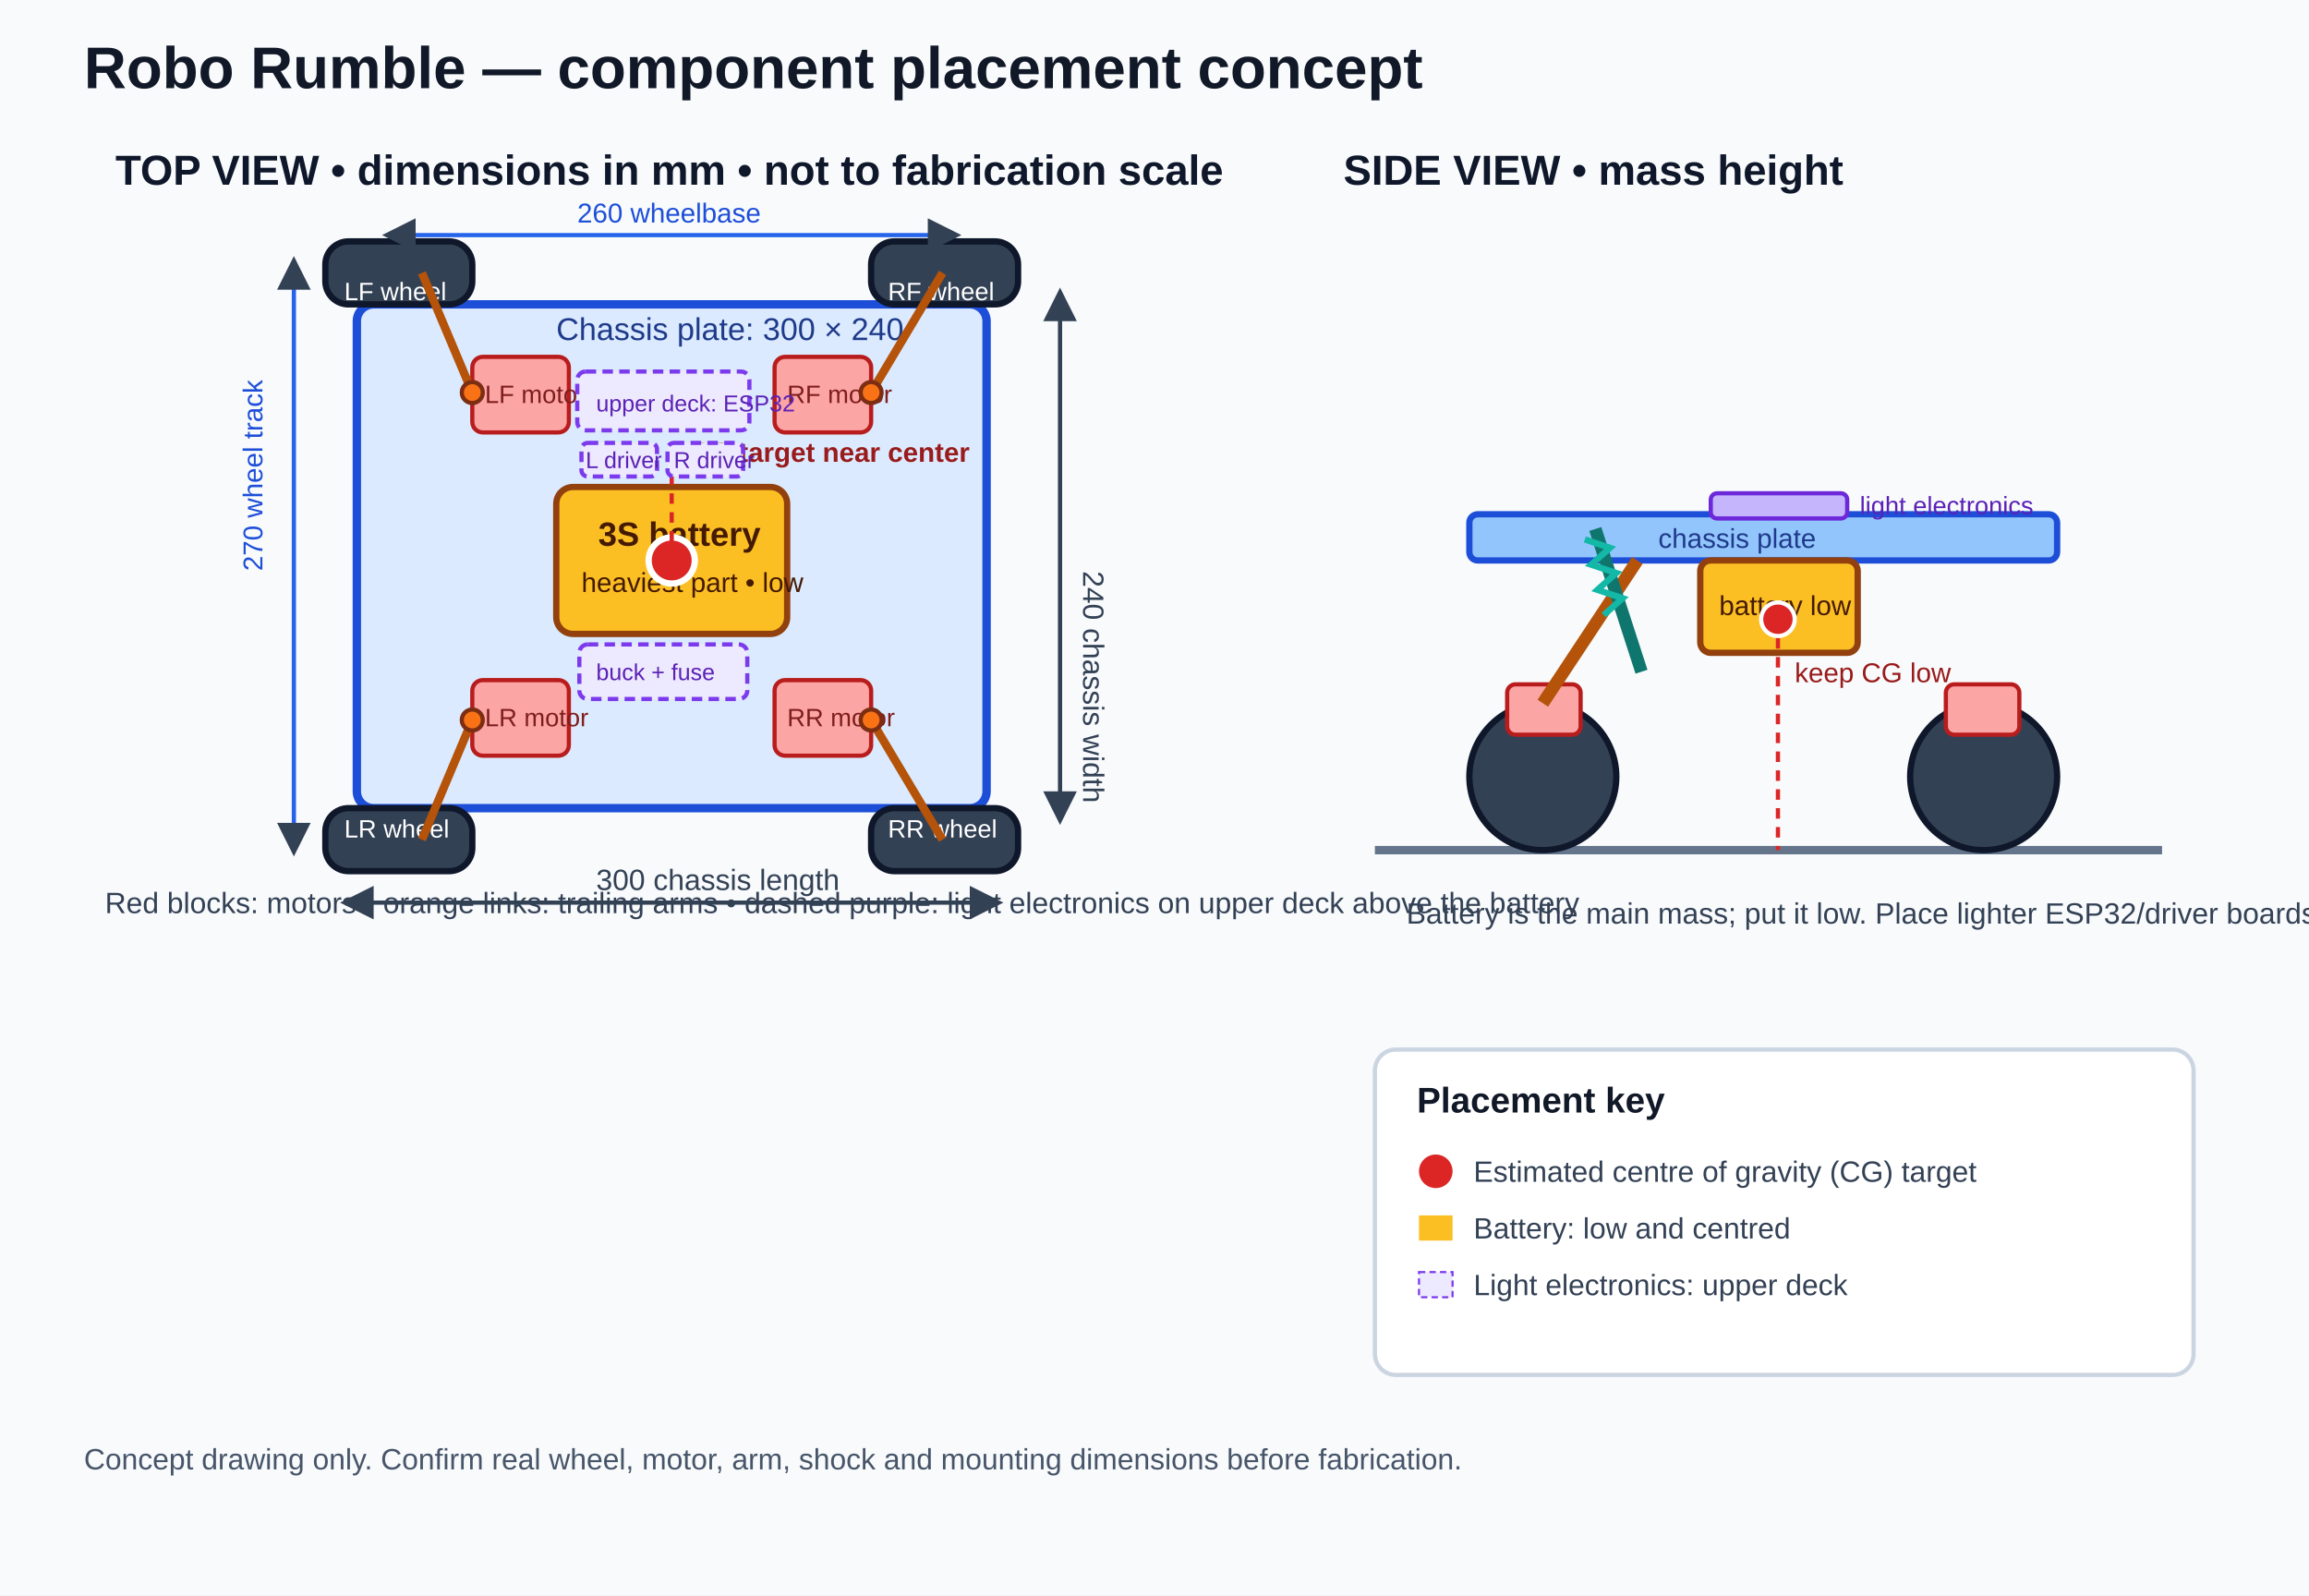
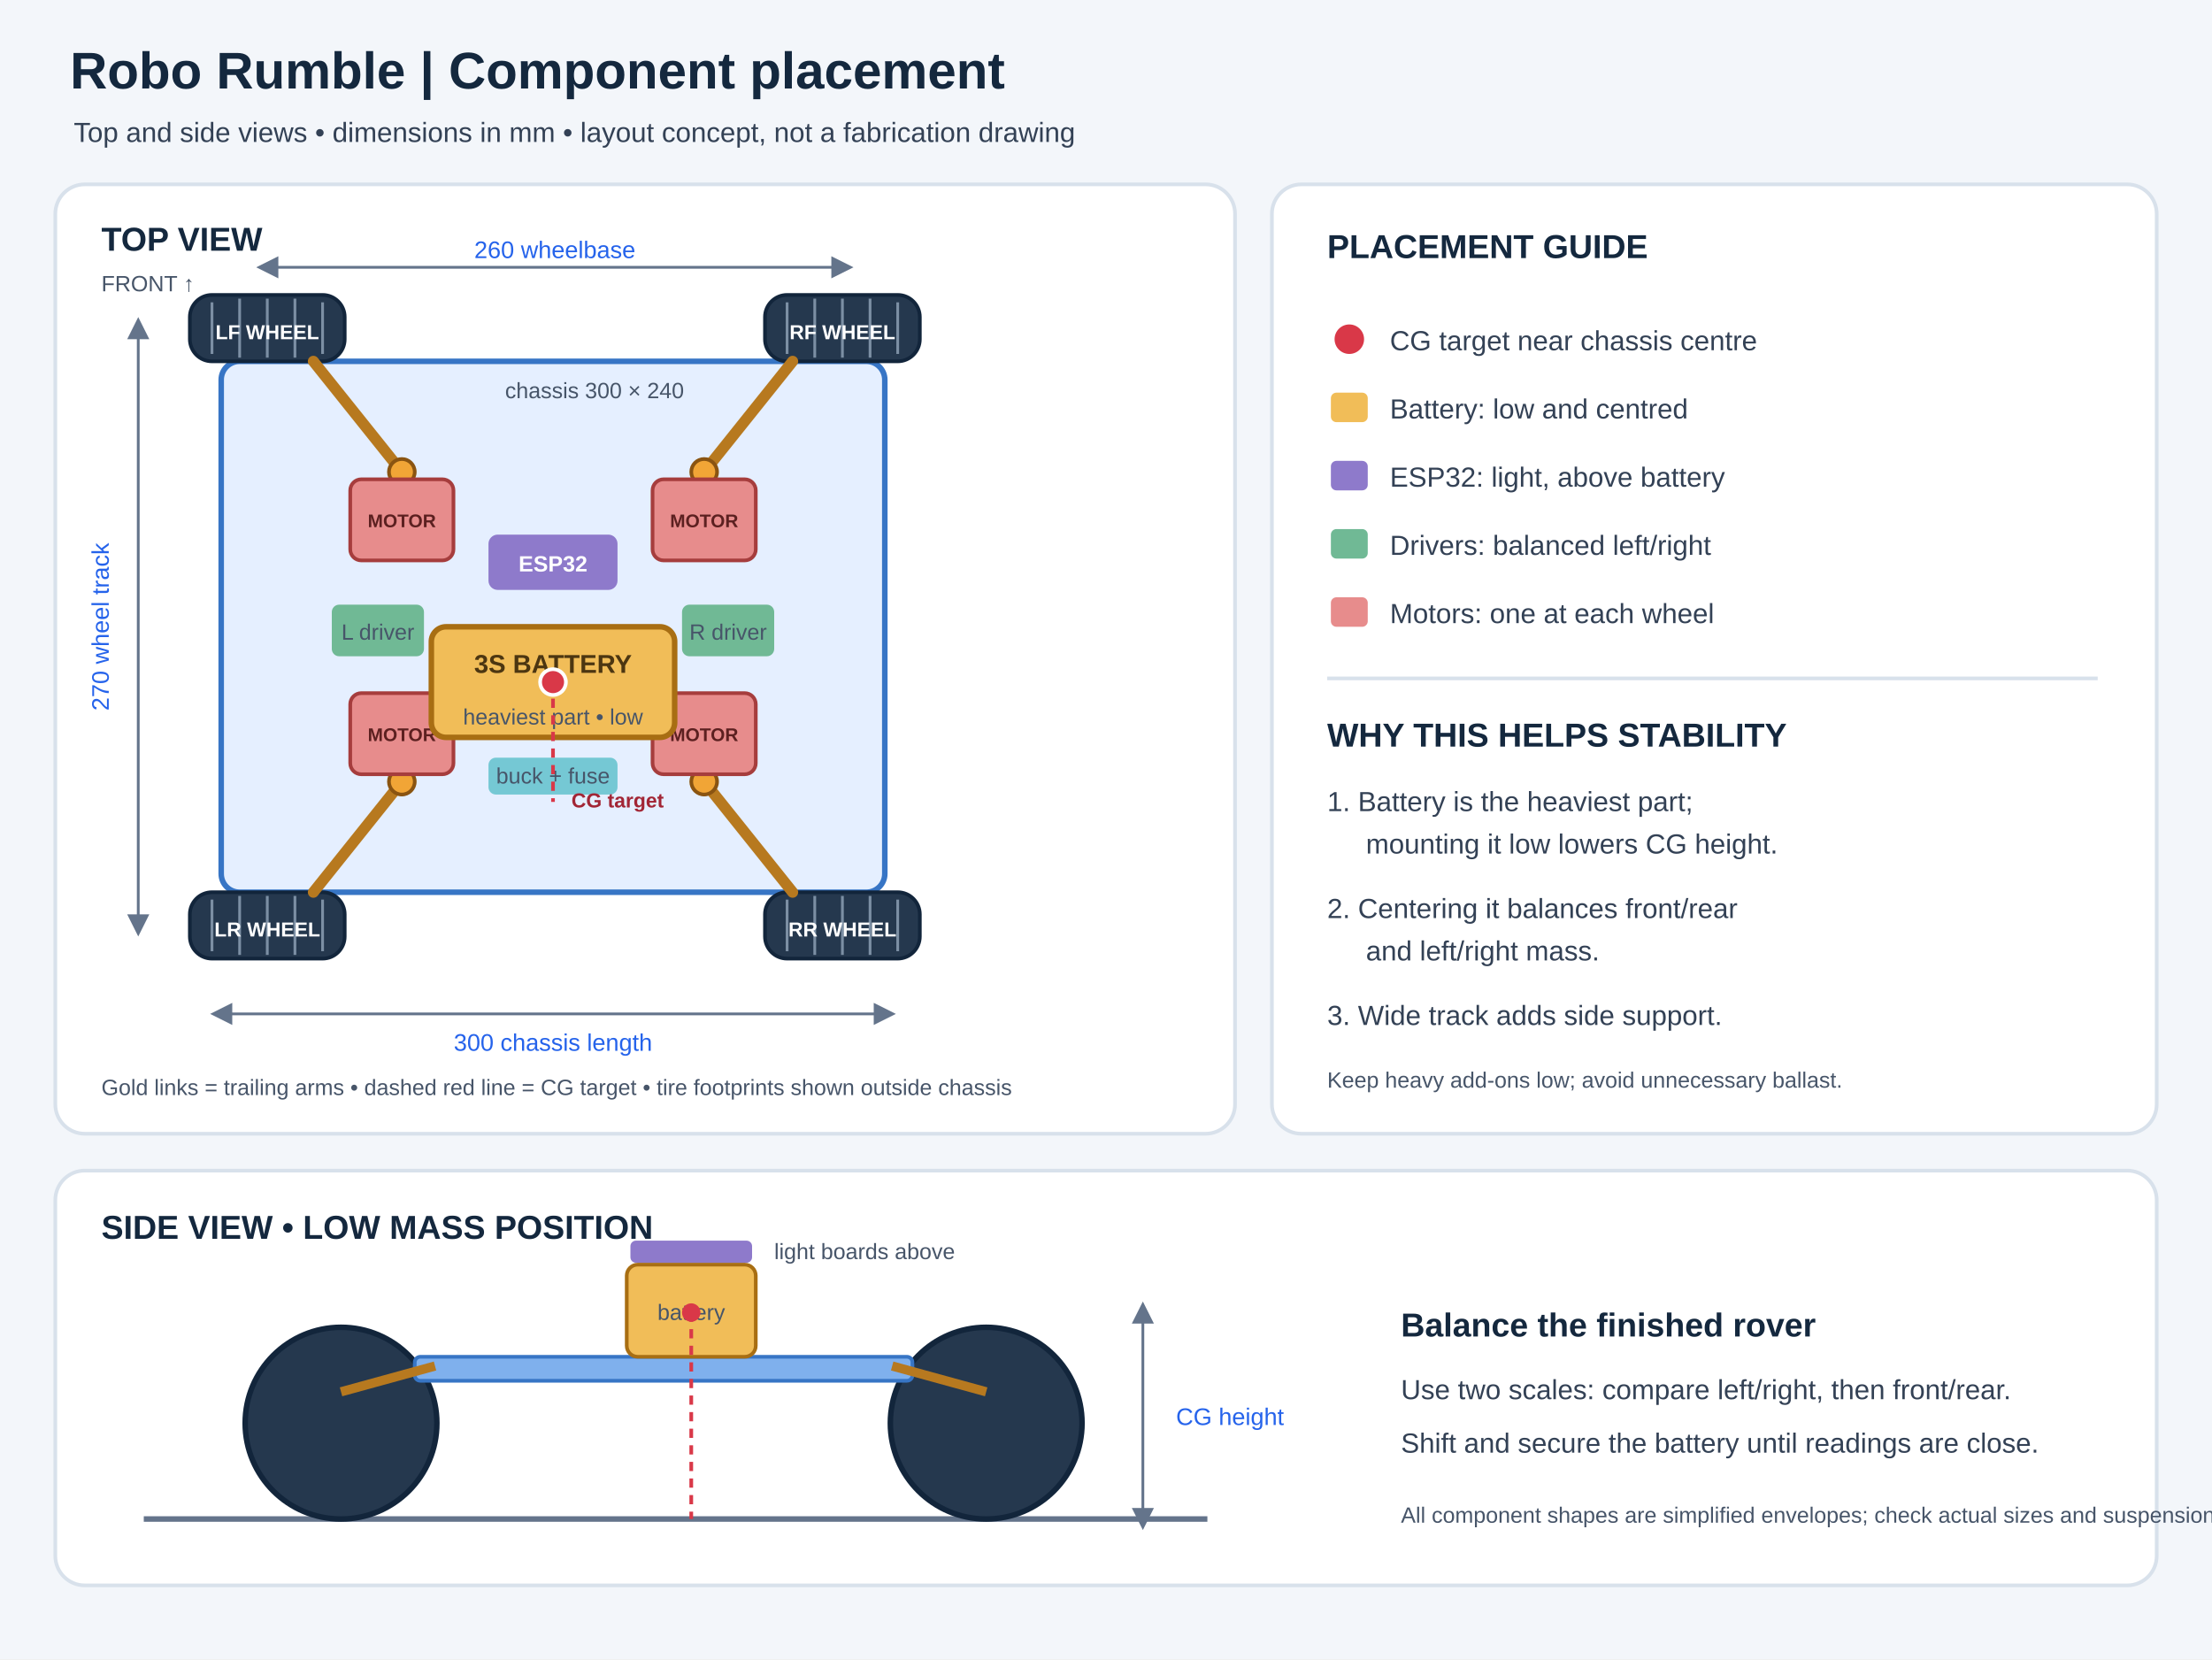
- <svg xmlns="http://www.w3.org/2000/svg" width="1100" height="760" viewBox="0 0 1100 760" role="img" aria-labelledby="title desc">
+ <svg xmlns="http://www.w3.org/2000/svg" width="1200" height="900" viewBox="0 0 1200 900" role="img" aria-labelledby="title desc">
  <defs>
-     <marker id="arr" markerWidth="8" markerHeight="8" refX="4" refY="4" orient="auto-start-reverse">
-       <path d="M0,0 L8,4 L0,8 z" fill="#334155" />
+     <marker id="a" markerWidth="8" markerHeight="8" refX="4" refY="4" orient="auto-start-reverse">
+       <path d="M0 0L8 4L0 8Z" fill="#64748b" />
    </marker>
+     <style>.h{font:700 28px Arial;fill:#14283e}.sh{font:700 18px Arial;fill:#14283e}.b{font:15px Arial;fill:#334155}.s{font:12px Arial;fill:#475569}.d{font:13px Arial;fill:#2563eb}.card{fill:#fff;stroke:#d8e1eb;stroke-width:2}.dim{stroke:#64748b;stroke-width:1.5;fill:none}</style>
  </defs>
-   <rect width="1100" height="760" fill="#f8fafc" />
-   <text x="40" y="42" font-family="Arial" font-size="28" font-weight="bold" fill="#111827">Robo Rumble — component placement concept</text>
-   <text x="55" y="88" font-family="Arial" font-size="20" font-weight="bold" fill="#0f172a">TOP VIEW • dimensions in mm • not to fabrication scale</text>
-   <rect x="170" y="145" width="300" height="240" rx="8" fill="#dbeafe" stroke="#1d4ed8" stroke-width="4" />
-   <text x="265" y="162" font-family="Arial" font-size="15" fill="#1e3a8a">Chassis plate: 300 × 240</text>
-   <g fill="#334155" stroke="#0f172a" stroke-width="3">
-     <rect x="155" y="115" width="70" height="30" rx="11" />
-     <rect x="415" y="115" width="70" height="30" rx="11" />
-     <rect x="155" y="385" width="70" height="30" rx="11" />
-     <rect x="415" y="385" width="70" height="30" rx="11" />
+   <rect width="1200" height="900" fill="#f3f6fa" />
+   <text x="38" y="48" class="h">Robo Rumble | Component placement</text>
+   <text x="40" y="77" class="b">Top and side views • dimensions in mm • layout concept, not a fabrication drawing</text>
+   <rect x="30" y="100" width="640" height="515" rx="16" class="card" />
+   <text x="55" y="136" class="sh">TOP VIEW</text>
+   <text x="55" y="158" class="s">FRONT ↑</text>
+   <rect x="120" y="196" width="360" height="288" rx="10" fill="#e5efff" stroke="#3775c5" stroke-width="3" />
+   <text x="274" y="216" class="s">chassis 300 × 240</text>
+   <g fill="#25384e" stroke="#12253b" stroke-width="2">
+     <rect x="103" y="160" width="84" height="36" rx="12" />
+     <rect x="415" y="160" width="84" height="36" rx="12" />
+     <rect x="103" y="484" width="84" height="36" rx="12" />
+     <rect x="415" y="484" width="84" height="36" rx="12" />
  </g>
-   <g font-family="Arial" font-size="12" fill="white">
-     <text x="164" y="143">LF wheel</text>
-     <text x="423" y="143">RF wheel</text>
-     <text x="164" y="399">LR wheel</text>
-     <text x="423" y="399">RR wheel</text>
+   <g stroke="#7c8fa4" stroke-width="1.5">
+     <path d="M115 164v28M130 162v32M145 162v32M160 162v32M175 164v28M427 164v28M442 162v32M457 162v32M472 162v32M487 164v28M115 488v28M130 486v32M145 486v32M160 486v32M175 488v28M427 488v28M442 486v32M457 486v32M472 486v32M487 488v28" />
  </g>
-   <g fill="#fca5a5" stroke="#b91c1c" stroke-width="2">
-     <rect x="225" y="170" width="46" height="36" rx="5" />
-     <rect x="369" y="170" width="46" height="36" rx="5" />
-     <rect x="225" y="324" width="46" height="36" rx="5" />
-     <rect x="369" y="324" width="46" height="36" rx="5" />
+   <g font-family="Arial" font-size="11" font-weight="bold" fill="#fff" text-anchor="middle">
+     <text x="145" y="184">LF WHEEL</text>
+     <text x="457" y="184">RF WHEEL</text>
+     <text x="145" y="508">LR WHEEL</text>
+     <text x="457" y="508">RR WHEEL</text>
  </g>
-   <g font-family="Arial" font-size="12" fill="#7f1d1d">
-     <text x="231" y="192">LF motor</text>
-     <text x="375" y="192">RF motor</text>
-     <text x="231" y="346">LR motor</text>
-     <text x="375" y="346">RR motor</text>
+   <g stroke="#b7791f" stroke-width="6" stroke-linecap="round">
+     <path d="M218 256L170 196M382 256L430 196M218 424L170 484M382 424L430 484" />
  </g>
-   <rect x="265" y="232" width="110" height="70" rx="8" fill="#fbbf24" stroke="#92400e" stroke-width="3" />
-   <text x="285" y="260" font-family="Arial" font-size="16" font-weight="bold" fill="#451a03">3S battery</text>
-   <text x="277" y="282" font-family="Arial" font-size="13" fill="#451a03">heaviest part • low</text>
-   <circle cx="320" cy="267" r="11" fill="#dc2626" stroke="white" stroke-width="3" />
-   <line x1="320" y1="267" x2="320" y2="220" stroke="#dc2626" stroke-width="2" stroke-dasharray="5 4" />
-   <text x="329" y="220" font-family="Arial" font-size="13" font-weight="bold" fill="#991b1b">CG target near center</text>
-   <g fill="#ede9fe" stroke="#7c3aed" stroke-width="2" stroke-dasharray="5 3">
-     <rect x="275" y="177" width="82" height="28" rx="4" />
-     <rect x="276" y="307" width="80" height="26" rx="4" />
-     <rect x="277" y="211" width="36" height="16" rx="3" />
-     <rect x="318" y="211" width="36" height="16" rx="3" />
+   <g fill="#f1a536" stroke="#8a5411" stroke-width="2">
+     <circle cx="218" cy="256" r="7" />
+     <circle cx="382" cy="256" r="7" />
+     <circle cx="218" cy="424" r="7" />
+     <circle cx="382" cy="424" r="7" />
  </g>
-   <g font-family="Arial" font-size="11" fill="#5b21b6">
-     <text x="284" y="196">upper deck: ESP32</text>
-     <text x="284" y="324">buck + fuse</text>
-     <text x="279" y="223">L driver</text>
-     <text x="321" y="223">R driver</text>
+   <g fill="#e78c8c" stroke="#a63d3d" stroke-width="2">
+     <rect x="190" y="260" width="56" height="44" rx="6" />
+     <rect x="354" y="260" width="56" height="44" rx="6" />
+     <rect x="190" y="376" width="56" height="44" rx="6" />
+     <rect x="354" y="376" width="56" height="44" rx="6" />
  </g>
-   <g stroke="#b45309" stroke-width="4">
-     <path d="M225 187 L201 130" />
-     <path d="M415 187 L449 130" />
-     <path d="M225 343 L201 400" />
-     <path d="M415 343 L449 400" />
+   <g font-family="Arial" font-size="10" font-weight="bold" fill="#5c2020" text-anchor="middle">
+     <text x="218" y="286">MOTOR</text>
+     <text x="382" y="286">MOTOR</text>
+     <text x="218" y="402">MOTOR</text>
+     <text x="382" y="402">MOTOR</text>
  </g>
-   <g fill="#f97316" stroke="#7c2d12" stroke-width="2">
-     <circle cx="225" cy="187" r="5" />
-     <circle cx="415" cy="187" r="5" />
-     <circle cx="225" cy="343" r="5" />
-     <circle cx="415" cy="343" r="5" />
-   </g>
-   <text x="50" y="435" font-family="Arial" font-size="14" fill="#334155">Red blocks: motors • orange links: trailing arms • dashed purple: light electronics on upper deck above the battery</text>
-   <line x1="170" y1="430" x2="470" y2="430" stroke="#334155" stroke-width="2" marker-start="url(#arr)" marker-end="url(#arr)" />
-   <text x="284" y="424" font-family="Arial" font-size="14" fill="#334155">300 chassis length</text>
-   <line x1="505" y1="145" x2="505" y2="385" stroke="#334155" stroke-width="2" marker-start="url(#arr)" marker-end="url(#arr)" />
-   <text x="516" y="272" font-family="Arial" font-size="14" fill="#334155" transform="rotate(90 516 272)">240 chassis width</text>
-   <line x1="190" y1="112" x2="450" y2="112" stroke="#2563eb" stroke-width="2" marker-start="url(#arr)" marker-end="url(#arr)" />
-   <text x="275" y="106" font-family="Arial" font-size="13" fill="#1d4ed8">260 wheelbase</text>
-   <line x1="140" y1="130" x2="140" y2="400" stroke="#2563eb" stroke-width="2" marker-start="url(#arr)" marker-end="url(#arr)" />
-   <text x="125" y="272" font-family="Arial" font-size="13" fill="#1d4ed8" transform="rotate(-90 125 272)">270 wheel track</text>
-   <text x="640" y="88" font-family="Arial" font-size="20" font-weight="bold" fill="#0f172a">SIDE VIEW • mass height</text>
-   <line x1="655" y1="405" x2="1030" y2="405" stroke="#64748b" stroke-width="4" />
-   <rect x="700" y="245" width="280" height="22" rx="4" fill="#93c5fd" stroke="#1d4ed8" stroke-width="3" />
-   <text x="790" y="261" font-family="Arial" font-size="13" fill="#1e3a8a">chassis plate</text>
-   <circle cx="735" cy="370" r="35" fill="#334155" stroke="#0f172a" stroke-width="3" />
-   <circle cx="945" cy="370" r="35" fill="#334155" stroke="#0f172a" stroke-width="3" />
-   <rect x="718" y="326" width="35" height="24" rx="4" fill="#fca5a5" stroke="#b91c1c" stroke-width="2" />
-   <rect x="927" y="326" width="35" height="24" rx="4" fill="#fca5a5" stroke="#b91c1c" stroke-width="2" />
-   <rect x="810" y="267" width="75" height="44" rx="5" fill="#fbbf24" stroke="#92400e" stroke-width="3" />
-   <text x="819" y="293" font-family="Arial" font-size="13" fill="#451a03">battery low</text>
-   <rect x="815" y="235" width="65" height="12" rx="3" fill="#c4b5fd" stroke="#6d28d9" stroke-width="2" />
-   <text x="886" y="245" font-family="Arial" font-size="12" fill="#5b21b6">light electronics</text>
-   <circle cx="847" cy="295" r="8" fill="#dc2626" stroke="white" stroke-width="2" />
-   <line x1="847" y1="295" x2="847" y2="405" stroke="#dc2626" stroke-width="2" stroke-dasharray="5 4" />
-   <text x="855" y="325" font-family="Arial" font-size="13" fill="#991b1b">keep CG low</text>
-   <path d="M735 335 L780 267" stroke="#b45309" stroke-width="6" />
-   <path d="M760 252 L782 320" stroke="#0f766e" stroke-width="6" />
-   <path d="M755 257 l12 4 -9 8 12 4 -9 8 12 4 -9 8" fill="none" stroke="#14b8a6" stroke-width="3" />
-   <text x="670" y="440" font-family="Arial" font-size="14" fill="#334155">Battery is the main mass; put it low. Place lighter ESP32/driver boards above it, not heavy parts.</text>
-   <rect x="655" y="500" width="390" height="155" rx="10" fill="#fff" stroke="#cbd5e1" stroke-width="2" />
-   <text x="675" y="530" font-family="Arial" font-size="17" font-weight="bold" fill="#111827">Placement key</text>
-   <circle cx="684" cy="558" r="8" fill="#dc2626" />
-   <text x="702" y="563" font-family="Arial" font-size="14" fill="#334155">Estimated centre of gravity (CG) target</text>
-   <rect x="676" y="579" width="16" height="12" fill="#fbbf24" />
-   <text x="702" y="590" font-family="Arial" font-size="14" fill="#334155">Battery: low and centred</text>
-   <rect x="676" y="606" width="16" height="12" fill="#ede9fe" stroke="#7c3aed" stroke-dasharray="3 2" />
-   <text x="702" y="617" font-family="Arial" font-size="14" fill="#334155">Light electronics: upper deck</text>
-   <text x="40" y="700" font-family="Arial" font-size="14" fill="#475569">Concept drawing only. Confirm real wheel, motor, arm, shock and mounting dimensions before fabrication.</text>
+   <rect x="265" y="290" width="70" height="30" rx="5" fill="#8e7acb" />
+   <text x="300" y="310" font-family="Arial" font-size="12" font-weight="bold" fill="white" text-anchor="middle">ESP32</text>
+   <rect x="180" y="328" width="50" height="28" rx="4" fill="#70b995" />
+   <rect x="370" y="328" width="50" height="28" rx="4" fill="#70b995" />
+   <text x="205" y="347" class="s" text-anchor="middle">L driver</text>
+   <text x="395" y="347" class="s" text-anchor="middle">R driver</text>
+   <rect x="265" y="411" width="70" height="20" rx="4" fill="#75c8d4" />
+   <text x="300" y="425" class="s" text-anchor="middle">buck + fuse</text>
+   <rect x="234" y="340" width="132" height="60" rx="8" fill="#f1bd58" stroke="#a86e13" stroke-width="3" />
+   <text x="300" y="365" font-family="Arial" font-size="14" font-weight="bold" fill="#4c3611" text-anchor="middle">3S BATTERY</text>
+   <text x="300" y="393" class="s" text-anchor="middle">heaviest part • low</text>
+   <circle cx="300" cy="370" r="7" fill="#d93848" stroke="white" stroke-width="2" />
+   <line x1="300" y1="370" x2="300" y2="435" stroke="#d93848" stroke-width="2" stroke-dasharray="5 4" />
+   <text x="310" y="438" font-family="Arial" font-size="11" font-weight="bold" fill="#a22535">CG target</text>
+   <line x1="120" y1="550" x2="480" y2="550" class="dim" marker-start="url(#a)" marker-end="url(#a)" />
+   <text x="300" y="570" class="d" text-anchor="middle">300 chassis length</text>
+   <line x1="75" y1="178" x2="75" y2="502" class="dim" marker-start="url(#a)" marker-end="url(#a)" />
+   <text x="59" y="340" class="d" text-anchor="middle" transform="rotate(-90 59 340)">270 wheel track</text>
+   <line x1="145" y1="145" x2="457" y2="145" class="dim" marker-start="url(#a)" marker-end="url(#a)" />
+   <text x="301" y="140" class="d" text-anchor="middle">260 wheelbase</text>
+   <text x="55" y="594" class="s">Gold links = trailing arms • dashed red line = CG target • tire footprints shown outside chassis</text>
+   <rect x="690" y="100" width="480" height="515" rx="16" class="card" />
+   <text x="720" y="140" class="sh">PLACEMENT GUIDE</text>
+   <circle cx="732" cy="184" r="8" fill="#d93848" />
+   <text x="754" y="190" class="b">CG target near chassis centre</text>
+   <rect x="722" y="213" width="20" height="16" rx="3" fill="#f1bd58" />
+   <text x="754" y="227" class="b">Battery: low and centred</text>
+   <rect x="722" y="250" width="20" height="16" rx="3" fill="#8e7acb" />
+   <text x="754" y="264" class="b">ESP32: light, above battery</text>
+   <rect x="722" y="287" width="20" height="16" rx="3" fill="#70b995" />
+   <text x="754" y="301" class="b">Drivers: balanced left/right</text>
+   <rect x="722" y="324" width="20" height="16" rx="3" fill="#e78c8c" />
+   <text x="754" y="338" class="b">Motors: one at each wheel</text>
+   <line x1="720" y1="368" x2="1138" y2="368" stroke="#d8e1eb" stroke-width="2" />
+   <text x="720" y="405" class="sh">WHY THIS HELPS STABILITY</text>
+   <text x="720" y="440" class="b">1. Battery is the heaviest part;</text>
+   <text x="741" y="463" class="b">mounting it low lowers CG height.</text>
+   <text x="720" y="498" class="b">2. Centering it balances front/rear</text>
+   <text x="741" y="521" class="b">and left/right mass.</text>
+   <text x="720" y="556" class="b">3. Wide track adds side support.</text>
+   <text x="720" y="590" class="s">Keep heavy add-ons low; avoid unnecessary ballast.</text>
+   <rect x="30" y="635" width="1140" height="225" rx="16" class="card" />
+   <text x="55" y="672" class="sh">SIDE VIEW • LOW MASS POSITION</text>
+   <line x1="78" y1="824" x2="655" y2="824" stroke="#64748b" stroke-width="3" />
+   <circle cx="185" cy="772" r="52" fill="#25384e" stroke="#12253b" stroke-width="3" />
+   <circle cx="535" cy="772" r="52" fill="#25384e" stroke="#12253b" stroke-width="3" />
+   <rect x="225" y="736" width="270" height="13" rx="3" fill="#7fb0ed" stroke="#3775c5" stroke-width="2" />
+   <rect x="340" y="686" width="70" height="50" rx="6" fill="#f1bd58" stroke="#a86e13" stroke-width="2" />
+   <text x="375" y="716" class="s" text-anchor="middle">battery</text>
+   <rect x="342" y="673" width="66" height="12" rx="3" fill="#8e7acb" />
+   <text x="420" y="683" class="s">light boards above</text>
+   <circle cx="375" cy="712" r="5" fill="#d93848" />
+   <line x1="375" y1="712" x2="375" y2="824" stroke="#d93848" stroke-width="2" stroke-dasharray="5 4" />
+   <path d="M185 755L236 741M484 741L535 755" stroke="#b7791f" stroke-width="5" />
+   <line x1="620" y1="712" x2="620" y2="824" class="dim" marker-start="url(#a)" marker-end="url(#a)" />
+   <text x="638" y="773" class="d">CG height</text>
+   <text x="760" y="725" class="sh">Balance the finished rover</text>
+   <text x="760" y="759" class="b">Use two scales: compare left/right, then front/rear.</text>
+   <text x="760" y="788" class="b">Shift and secure the battery until readings are close.</text>
+   <text x="760" y="826" class="s">All component shapes are simplified envelopes; check actual sizes and suspension travel.</text>
</svg>
